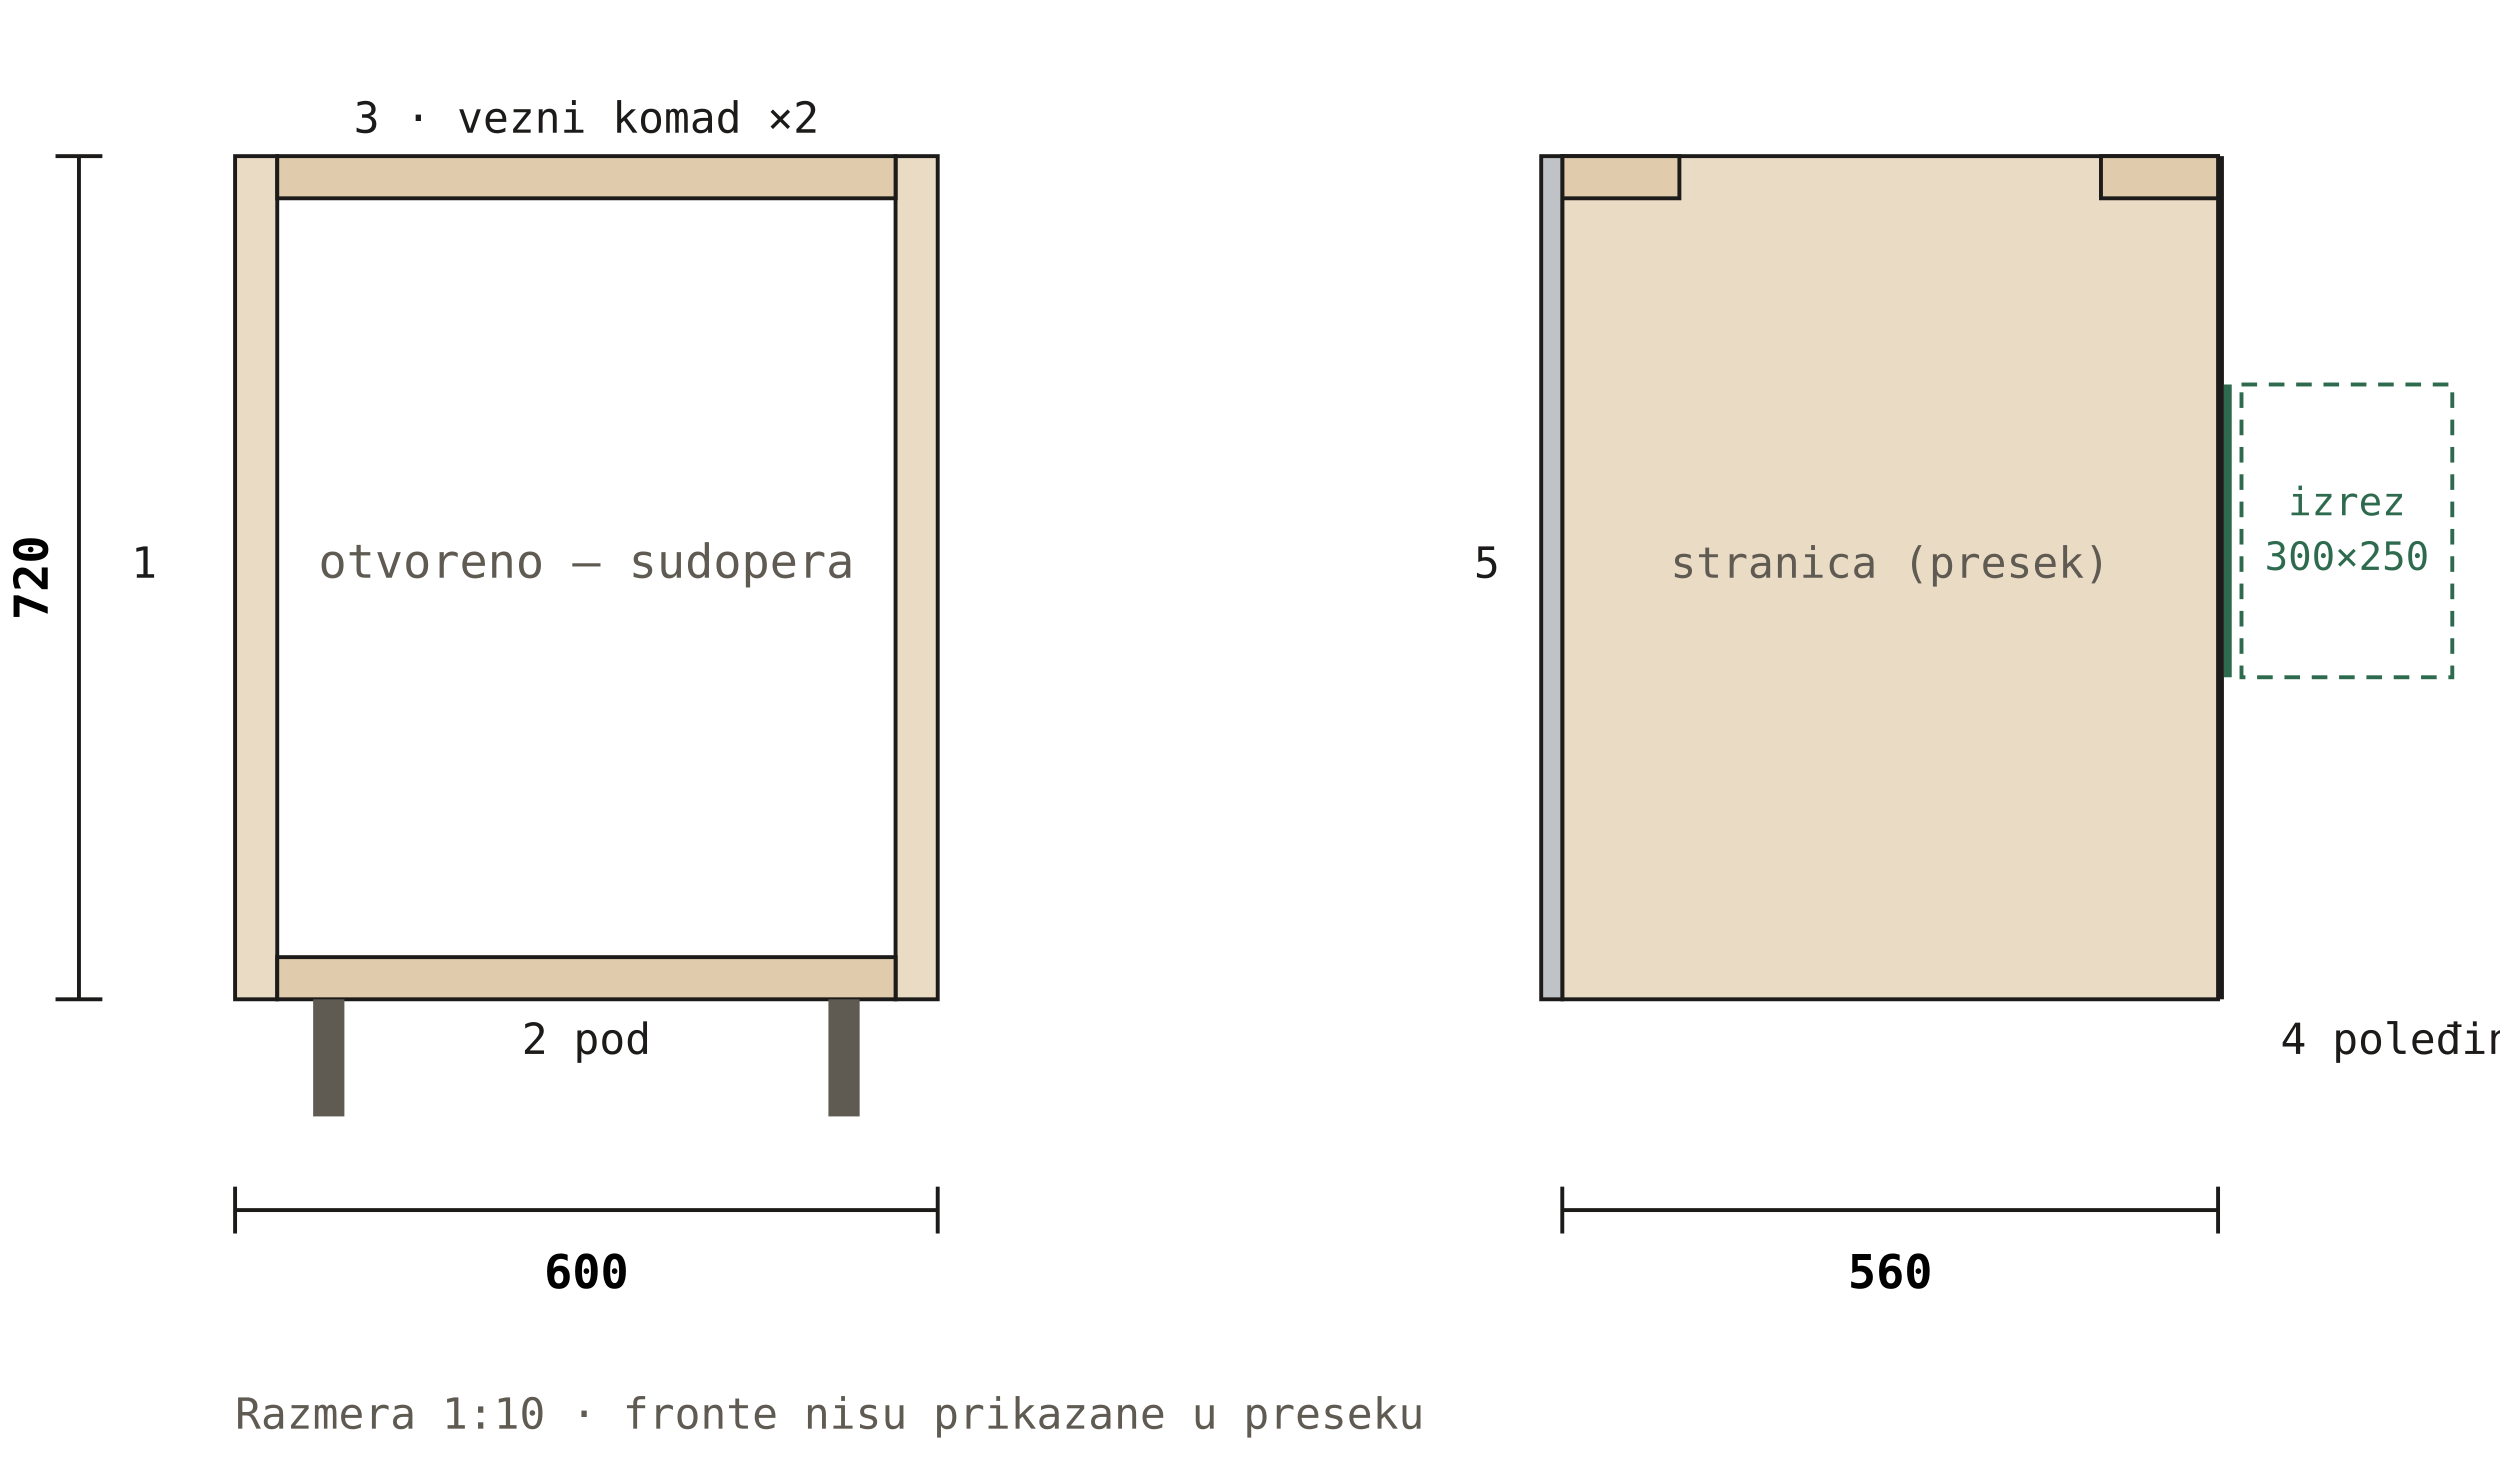
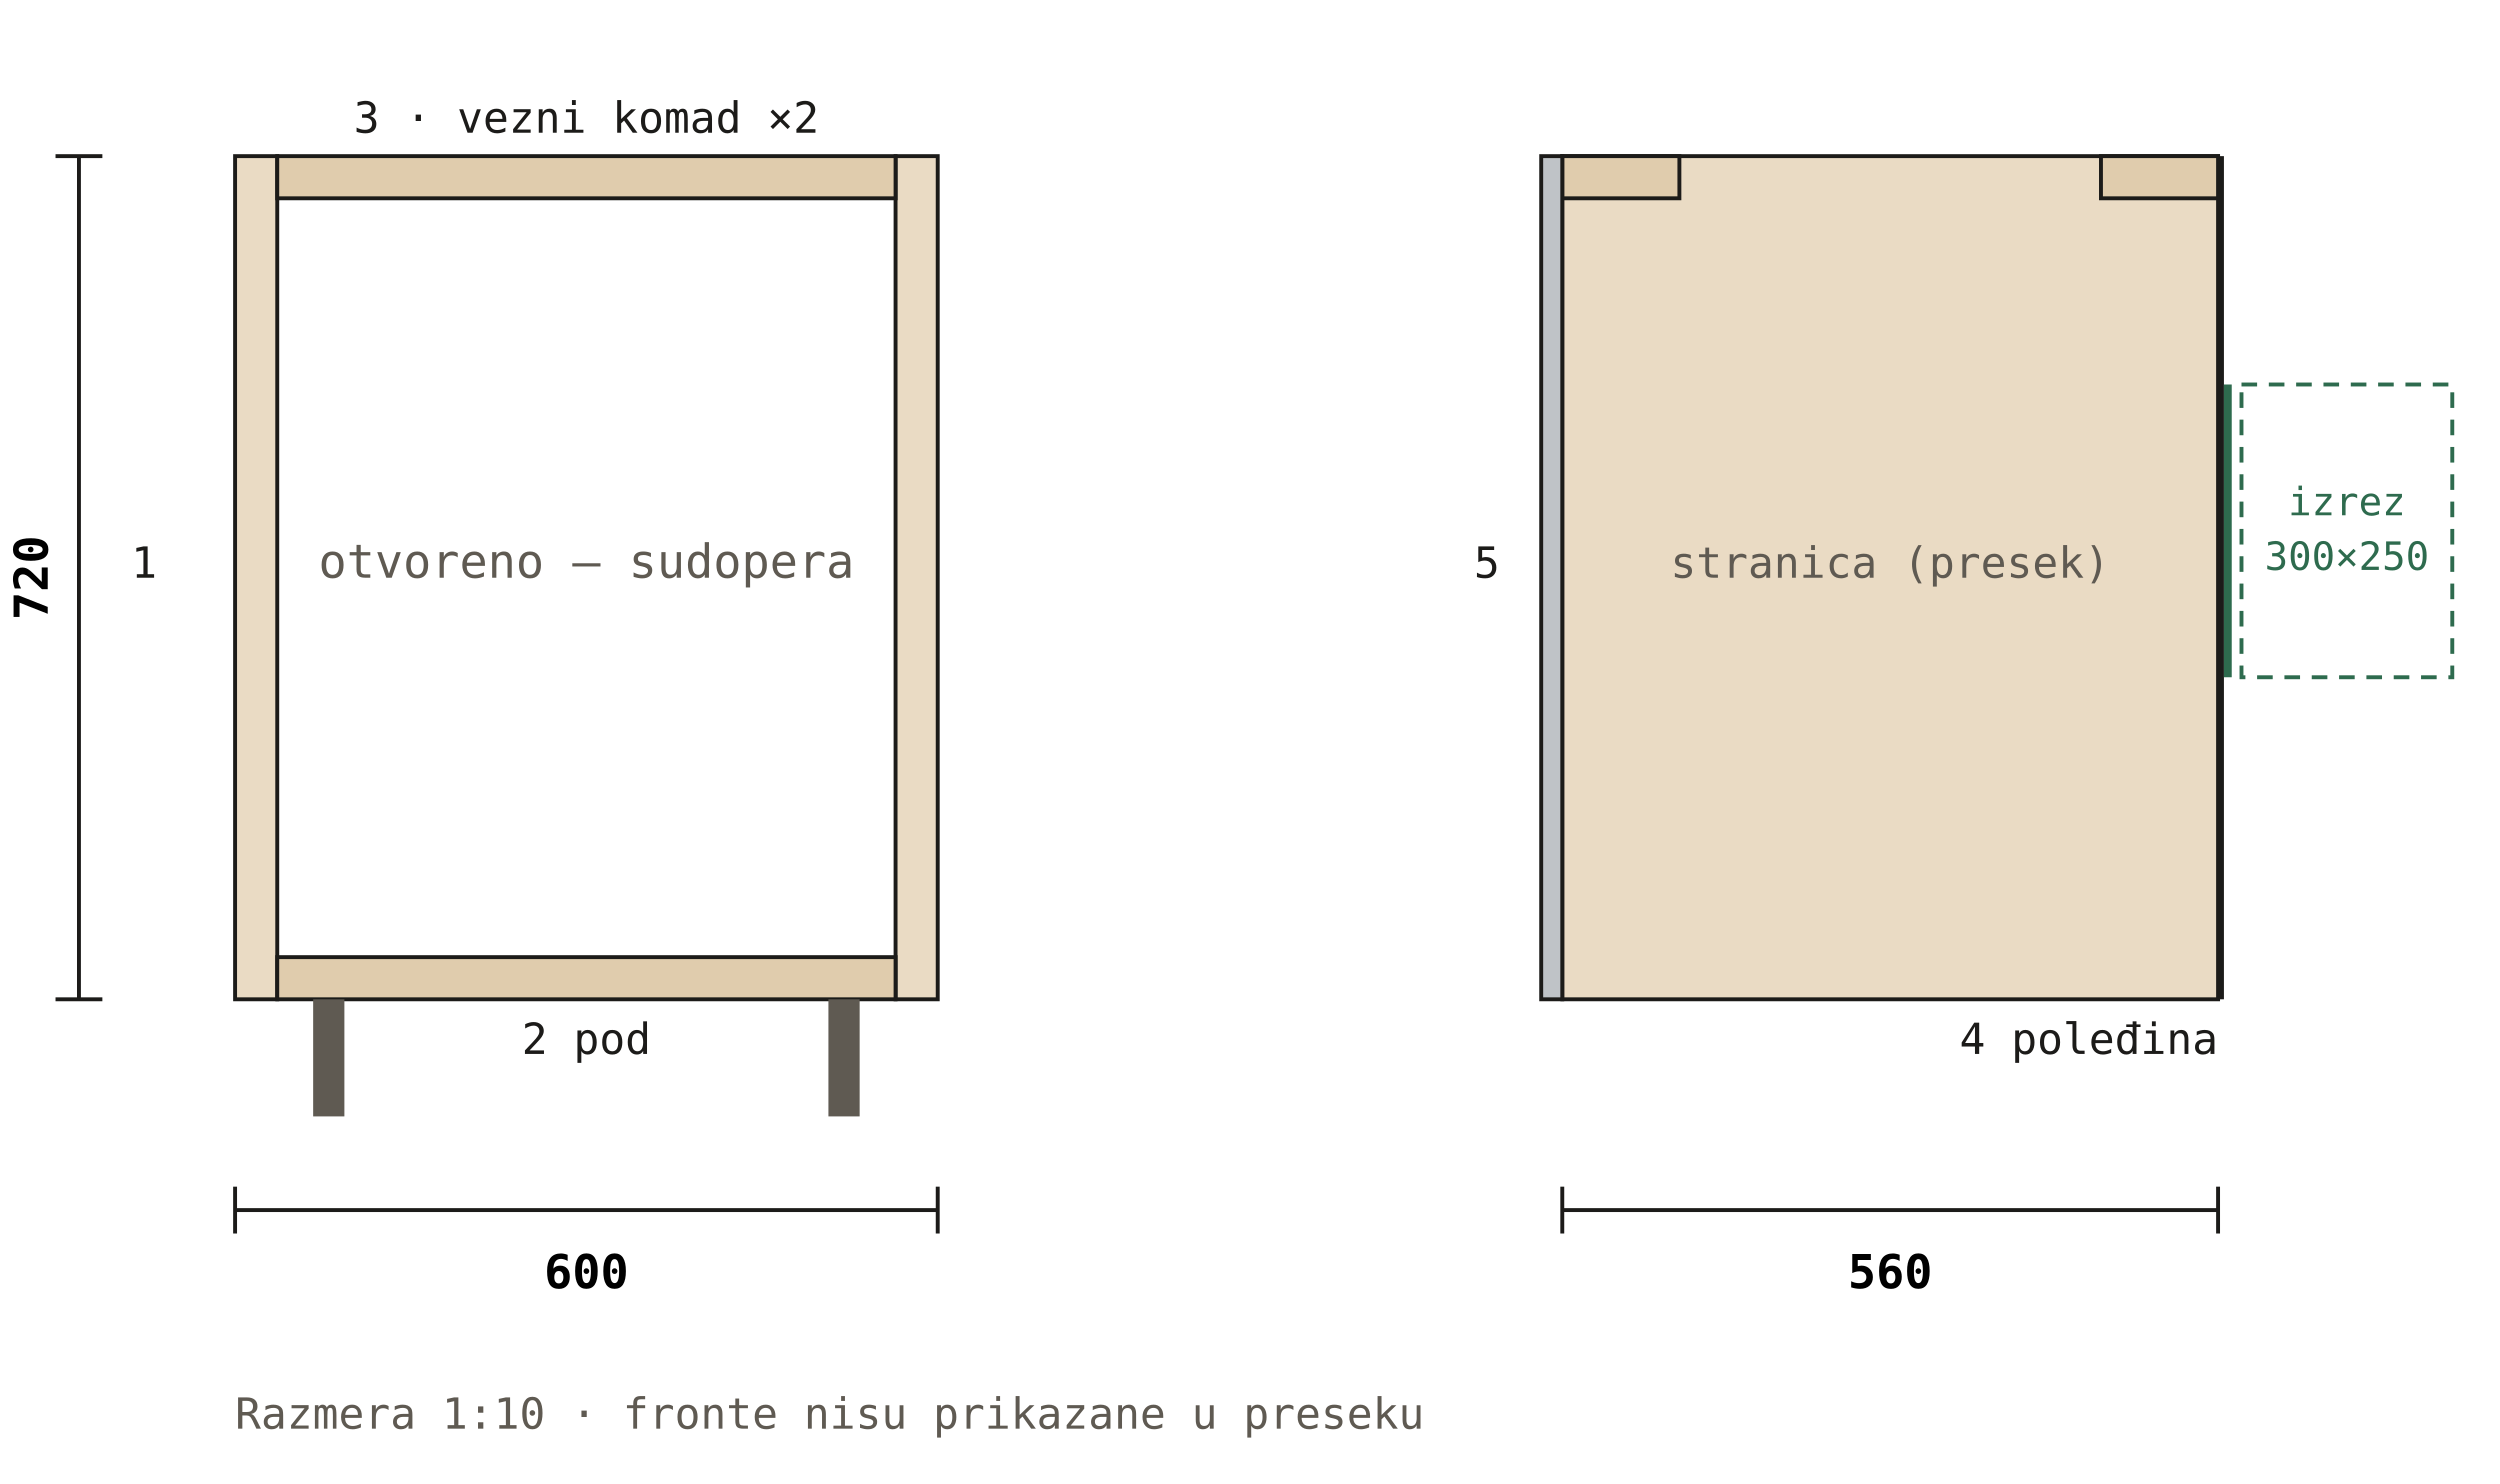
<svg xmlns="http://www.w3.org/2000/svg" viewBox="0 0 640 380" role="img" aria-label="D1: pogled spreda na korpus 600×720 sa označenim delovima i bočni presek dubine 560" width="300" height="178" style="font-family: &quot;IBM Plex Mono&quot;, ui-monospace, monospace; font-weight: 400; text-anchor: start; dominant-baseline: auto;">
  <g>
    <rect x="60" y="40" width="10.8" height="216" fill="#EADBC4" stroke="#1C1B19" />
    <rect x="229.2" y="40" width="10.8" height="216" fill="#EADBC4" stroke="#1C1B19" />
    <rect x="70.8" y="245.2" width="158.4" height="10.8" fill="#E0CCAD" stroke="#1C1B19" />
    <rect x="70.8" y="40" width="158.4" height="10.8" fill="#E0CCAD" stroke="#1C1B19" />
    <rect x="80" y="256" width="8" height="30" fill="#5F5A52" />
    <rect x="212" y="256" width="8" height="30" fill="#5F5A52" />
    <text x="150" y="148" text-anchor="middle" font-size="12" fill="#5F5A52" style="font-family: &quot;IBM Plex Mono&quot;, ui-monospace, monospace; font-weight: 400; text-anchor: middle; dominant-baseline: auto;">otvoreno — sudopera</text>
    <text x="40" y="148" text-anchor="end" font-size="11" fill="#1C1B19" style="font-family: &quot;IBM Plex Mono&quot;, ui-monospace, monospace; font-weight: 400; text-anchor: end; dominant-baseline: auto;">1</text>
    <text x="150" y="270" text-anchor="middle" font-size="11" fill="#1C1B19" style="font-family: &quot;IBM Plex Mono&quot;, ui-monospace, monospace; font-weight: 400; text-anchor: middle; dominant-baseline: auto;">2 pod</text>
    <text x="150" y="34" text-anchor="middle" font-size="11" fill="#1C1B19" style="font-family: &quot;IBM Plex Mono&quot;, ui-monospace, monospace; font-weight: 400; text-anchor: middle; dominant-baseline: auto;">3 · vezni komad ×2</text>
  </g>
  <line x1="60" y1="310" x2="240" y2="310" stroke="#1C1B19" />
  <line x1="60" y1="304" x2="60" y2="316" stroke="#1C1B19" />
  <line x1="240" y1="304" x2="240" y2="316" stroke="#1C1B19" />
  <text x="150" y="330" text-anchor="middle" font-size="12" font-weight="600" style="font-family: &quot;IBM Plex Mono&quot;, ui-monospace, monospace; font-weight: 600; text-anchor: middle; dominant-baseline: auto;">600</text>
  <line x1="20" y1="40" x2="20" y2="256" stroke="#1C1B19" />
  <line x1="14" y1="40" x2="26" y2="40" stroke="#1C1B19" />
  <line x1="14" y1="256" x2="26" y2="256" stroke="#1C1B19" />
  <text x="12" y="148" font-size="12" font-weight="600" transform="rotate(-90 12 148)" text-anchor="middle" style="font-family: &quot;IBM Plex Mono&quot;, ui-monospace, monospace; font-weight: 600; text-anchor: middle; dominant-baseline: auto;">720</text>
  <g>
    <rect x="400" y="40" width="168" height="216" fill="#EADBC4" stroke="#1C1B19" />
    <rect x="568" y="40" width="1.5" height="216" fill="#1C1B19" />
    <rect x="400" y="40" width="30" height="10.8" fill="#E0CCAD" stroke="#1C1B19" />
    <rect x="538" y="40" width="30" height="10.8" fill="#E0CCAD" stroke="#1C1B19" />
    <rect x="394.6" y="40" width="5.4" height="216" fill="#BFC3C7" stroke="#1C1B19" />
    <rect x="569.5" y="98.5" width="2" height="75" fill="#2E6B4E" />
    <rect x="574" y="98.5" width="54" height="75" fill="none" stroke="#2E6B4E" stroke-dasharray="4 3" />
    <text x="601" y="132" text-anchor="middle" font-size="10" fill="#2E6B4E" style="font-family: &quot;IBM Plex Mono&quot;, ui-monospace, monospace; font-weight: 400; text-anchor: middle; dominant-baseline: auto;">izrez</text>
    <text x="601" y="146" text-anchor="middle" font-size="10" fill="#2E6B4E" style="font-family: &quot;IBM Plex Mono&quot;, ui-monospace, monospace; font-weight: 400; text-anchor: middle; dominant-baseline: auto;">300×250</text>
    <text x="484" y="148" text-anchor="middle" font-size="11" fill="#5F5A52" style="font-family: &quot;IBM Plex Mono&quot;, ui-monospace, monospace; font-weight: 400; text-anchor: middle; dominant-baseline: auto;">stranica (presek)</text>
    <text x="384" y="148" text-anchor="end" font-size="11" fill="#1C1B19" style="font-family: &quot;IBM Plex Mono&quot;, ui-monospace, monospace; font-weight: 400; text-anchor: end; dominant-baseline: auto;">5</text>
-     <text x="584" y="270" font-size="11" fill="#1C1B19" style="font-family: &quot;IBM Plex Mono&quot;, ui-monospace, monospace; font-weight: 400; text-anchor: start; dominant-baseline: auto;">4 poleđina</text>
+     <text x="568" y="270" text-anchor="end" font-size="11" fill="#1C1B19" style="font-family: &quot;IBM Plex Mono&quot;, ui-monospace, monospace; font-weight: 400; text-anchor: end; dominant-baseline: auto;">4 poleđina</text>
    <line x1="400" y1="310" x2="568" y2="310" stroke="#1C1B19" />
    <line x1="400" y1="304" x2="400" y2="316" stroke="#1C1B19" />
    <line x1="568" y1="304" x2="568" y2="316" stroke="#1C1B19" />
    <text x="484" y="330" text-anchor="middle" font-size="12" font-weight="600" style="font-family: &quot;IBM Plex Mono&quot;, ui-monospace, monospace; font-weight: 600; text-anchor: middle; dominant-baseline: auto;">560</text>
  </g>
  <text x="60" y="366" font-size="11" fill="#5F5A52" style="font-family: &quot;IBM Plex Mono&quot;, ui-monospace, monospace; font-weight: 400; text-anchor: start; dominant-baseline: auto;">Razmera 1:10 · fronte nisu prikazane u preseku</text>
</svg>
